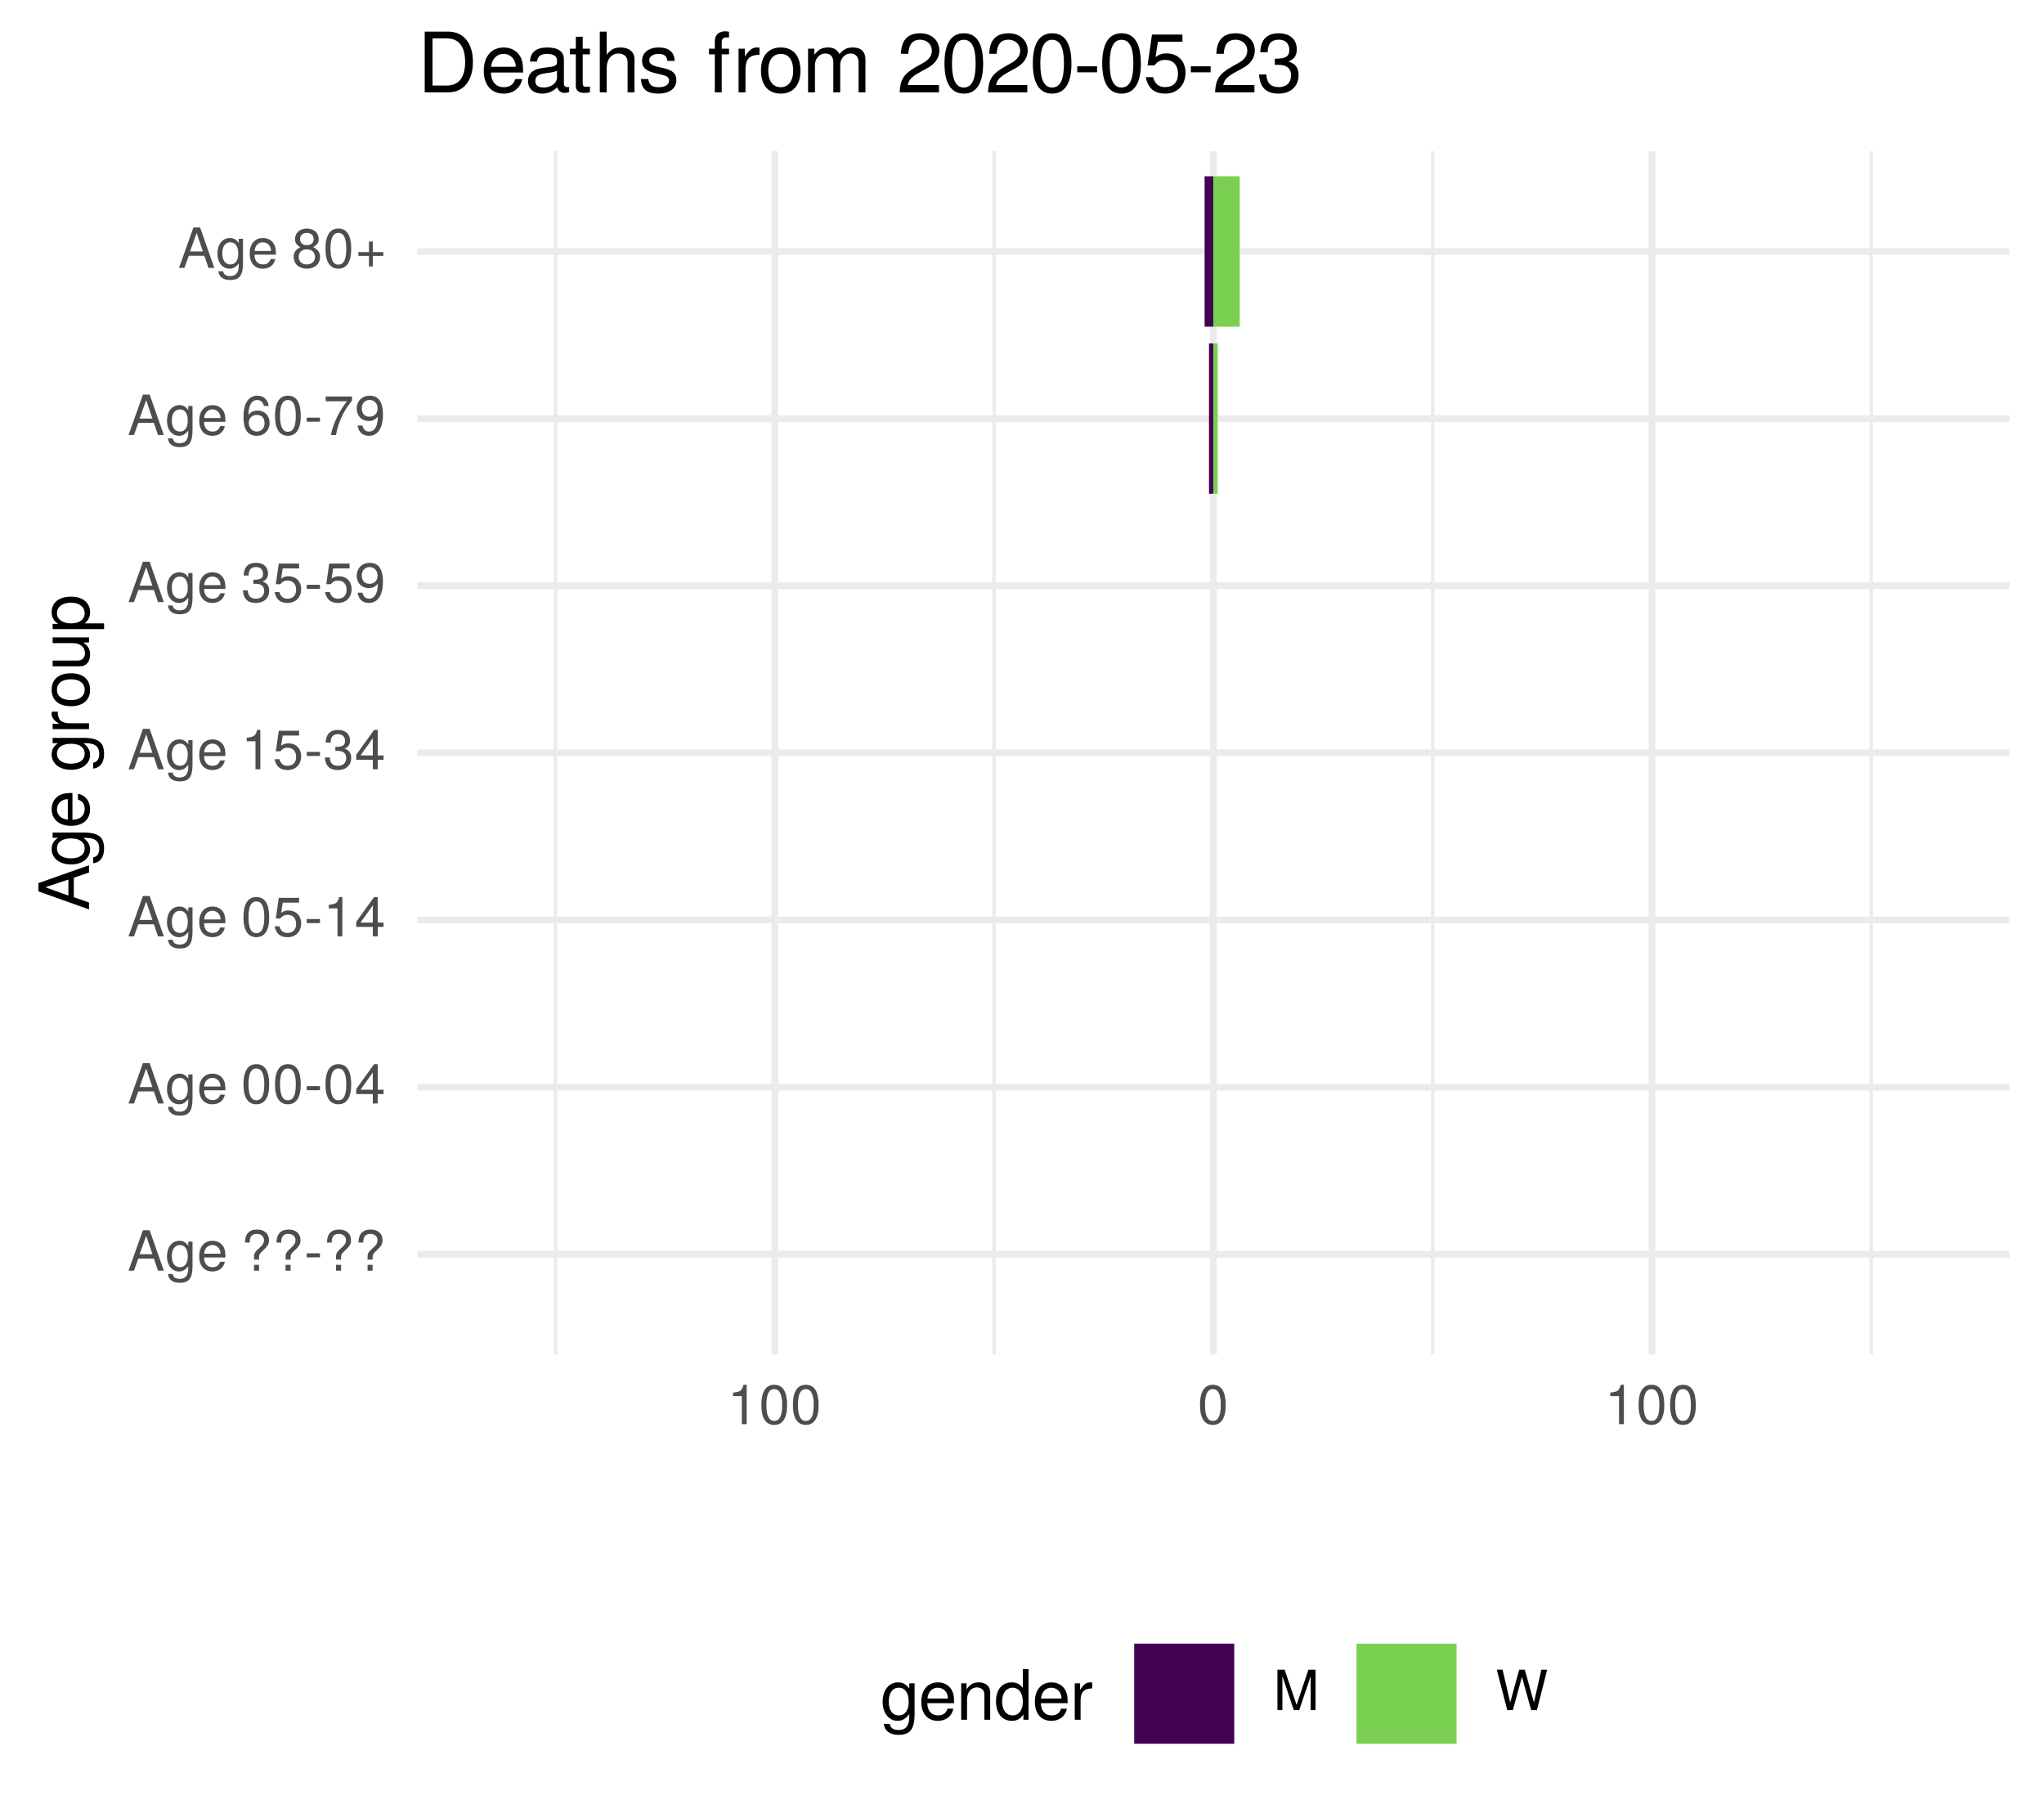
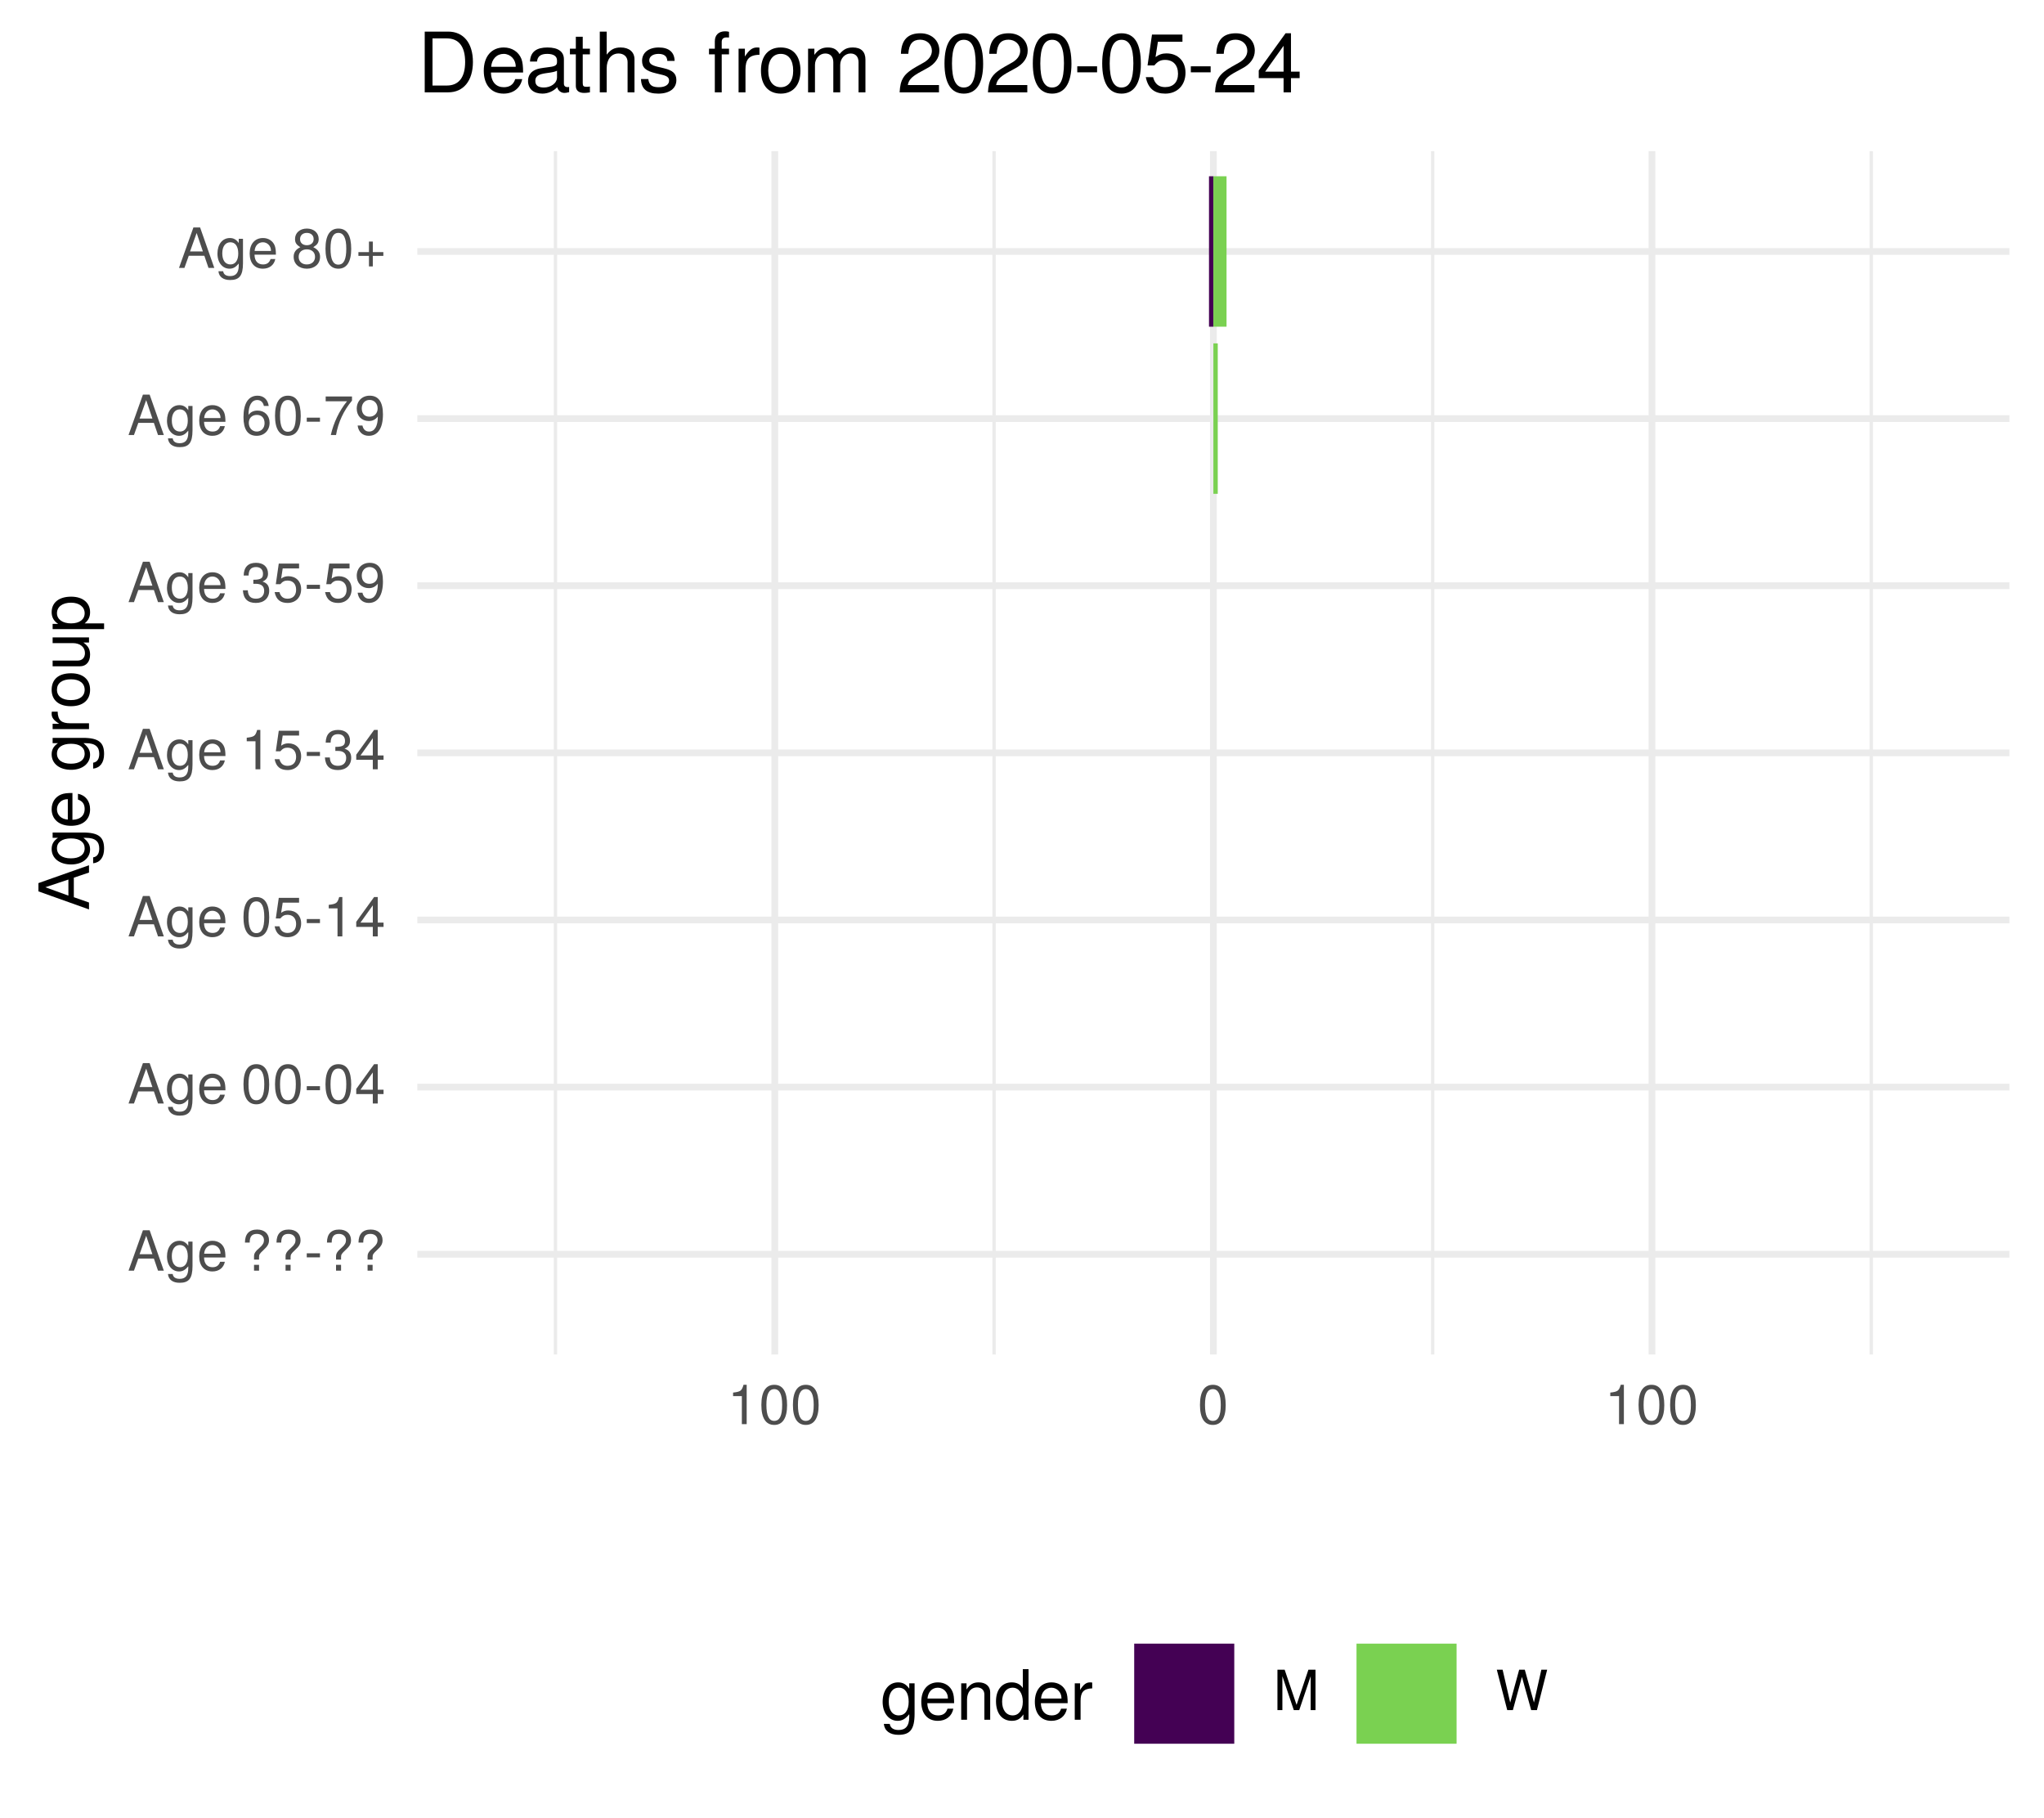
<svg xmlns="http://www.w3.org/2000/svg" xmlns:xlink="http://www.w3.org/1999/xlink" width="324pt" height="288pt" viewBox="0 0 324 288" version="1.1">
  <defs>
    <g>
      <symbol overflow="visible" id="glyph0-0">
        <path style="stroke:none;" d="" />
      </symbol>
      <symbol overflow="visible" id="glyph0-1">
        <path style="stroke:none;" d="M 5.75 0 L 3.5 -6.406 L 2.438 -6.406 L 0.156 0 L 1.016 0 L 1.703 -1.922 L 4.172 -1.922 L 4.828 0 Z M 3.938 -2.609 L 1.906 -2.609 L 2.953 -5.531 Z M 3.938 -2.609 " />
      </symbol>
      <symbol overflow="visible" id="glyph0-2">
        <path style="stroke:none;" d="M 4.297 -0.75 L 4.297 -4.609 L 3.625 -4.609 L 3.625 -3.938 C 3.25 -4.484 2.812 -4.734 2.219 -4.734 C 1.047 -4.734 0.25 -3.75 0.25 -2.266 C 0.25 -0.812 1.078 0.125 2.156 0.125 C 2.734 0.125 3.141 -0.109 3.625 -0.688 L 3.625 -0.391 C 3.625 0.828 3.125 1.297 2.266 1.297 C 1.688 1.297 1.234 1.094 1.156 0.531 L 0.406 0.531 C 0.484 1.406 1.156 1.922 2.25 1.922 C 3.688 1.922 4.297 1.281 4.297 -0.75 Z M 3.547 -2.281 C 3.547 -1.172 3.078 -0.547 2.312 -0.547 C 1.5 -0.547 1.016 -1.188 1.016 -2.312 C 1.016 -3.406 1.516 -4.062 2.297 -4.062 C 3.094 -4.062 3.547 -3.391 3.547 -2.281 Z M 3.547 -2.281 " />
      </symbol>
      <symbol overflow="visible" id="glyph0-3">
        <path style="stroke:none;" d="M 4.516 -2.094 C 4.516 -2.766 4.453 -3.188 4.328 -3.531 C 4.031 -4.281 3.328 -4.734 2.469 -4.734 C 1.172 -4.734 0.359 -3.797 0.359 -2.281 C 0.359 -0.766 1.156 0.125 2.453 0.125 C 3.5 0.125 4.234 -0.469 4.422 -1.406 L 3.672 -1.406 C 3.469 -0.797 3.062 -0.547 2.469 -0.547 C 1.703 -0.547 1.141 -1.031 1.125 -2.094 Z M 3.734 -2.75 C 3.734 -2.75 3.734 -2.703 3.719 -2.688 L 1.141 -2.688 C 1.203 -3.516 1.719 -4.062 2.453 -4.062 C 3.172 -4.062 3.734 -3.469 3.734 -2.75 Z M 3.734 -2.75 " />
      </symbol>
      <symbol overflow="visible" id="glyph0-4">
        <path style="stroke:none;" d="" />
      </symbol>
      <symbol overflow="visible" id="glyph0-5">
        <path style="stroke:none;" d="M 4.422 -4.828 C 4.422 -5.859 3.688 -6.516 2.547 -6.516 C 1.281 -6.516 0.609 -5.812 0.609 -4.453 L 1.359 -4.453 C 1.359 -5.422 1.719 -5.828 2.5 -5.828 C 3.172 -5.828 3.625 -5.422 3.625 -4.828 C 3.625 -4.422 3.438 -4.078 2.969 -3.672 C 2.453 -3.203 2.453 -3.203 2.297 -3 C 2.109 -2.75 2.047 -2.547 2.047 -2.234 L 2.047 -1.75 L 2.844 -1.75 L 2.844 -2.156 C 2.844 -2.547 2.938 -2.703 3.531 -3.25 C 4.203 -3.859 4.422 -4.25 4.422 -4.828 Z M 2.844 0 L 2.844 -0.922 L 2.047 -0.922 L 2.047 0 Z M 2.844 0 " />
      </symbol>
      <symbol overflow="visible" id="glyph0-6">
        <path style="stroke:none;" d="M 2.5 -2.109 L 2.5 -2.75 L 0.406 -2.75 L 0.406 -2.109 Z M 2.5 -2.109 " />
      </symbol>
      <symbol overflow="visible" id="glyph0-7">
        <path style="stroke:none;" d="M 4.453 -3 C 4.453 -5.156 3.781 -6.234 2.422 -6.234 C 1.078 -6.234 0.375 -5.141 0.375 -3.047 C 0.375 -0.953 1.078 0.125 2.422 0.125 C 3.734 0.125 4.453 -0.953 4.453 -3 Z M 3.672 -3.062 C 3.672 -1.297 3.266 -0.516 2.406 -0.516 C 1.578 -0.516 1.172 -1.344 1.172 -3.047 C 1.172 -4.75 1.578 -5.547 2.422 -5.547 C 3.25 -5.547 3.672 -4.734 3.672 -3.062 Z M 3.672 -3.062 " />
      </symbol>
      <symbol overflow="visible" id="glyph0-8">
        <path style="stroke:none;" d="M 4.578 -1.5 L 4.578 -2.188 L 3.656 -2.188 L 3.656 -6.234 L 3.078 -6.234 L 0.25 -2.312 L 0.25 -1.5 L 2.875 -1.5 L 2.875 0 L 3.656 0 L 3.656 -1.5 Z M 2.875 -2.188 L 0.922 -2.188 L 2.875 -4.922 Z M 2.875 -2.188 " />
      </symbol>
      <symbol overflow="visible" id="glyph0-9">
        <path style="stroke:none;" d="M 4.516 -2.062 C 4.516 -3.297 3.688 -4.109 2.5 -4.109 C 2.062 -4.109 1.703 -4 1.344 -3.734 L 1.594 -5.344 L 4.188 -5.344 L 4.188 -6.109 L 0.969 -6.109 L 0.5 -2.844 L 1.219 -2.844 C 1.578 -3.266 1.875 -3.422 2.359 -3.422 C 3.188 -3.422 3.719 -2.891 3.719 -1.969 C 3.719 -1.062 3.203 -0.547 2.359 -0.547 C 1.688 -0.547 1.266 -0.891 1.078 -1.594 L 0.312 -1.594 C 0.562 -0.359 1.266 0.125 2.375 0.125 C 3.641 0.125 4.516 -0.75 4.516 -2.062 Z M 4.516 -2.062 " />
      </symbol>
      <symbol overflow="visible" id="glyph0-10">
        <path style="stroke:none;" d="M 3.047 0 L 3.047 -6.234 L 2.547 -6.234 C 2.266 -5.281 2.094 -5.141 0.891 -5 L 0.891 -4.438 L 2.281 -4.438 L 2.281 0 Z M 3.047 0 " />
      </symbol>
      <symbol overflow="visible" id="glyph0-11">
        <path style="stroke:none;" d="M 4.453 -1.812 C 4.453 -2.562 4.141 -3.016 3.391 -3.266 C 3.969 -3.5 4.266 -3.891 4.266 -4.516 C 4.266 -5.594 3.547 -6.234 2.359 -6.234 C 1.109 -6.234 0.438 -5.547 0.406 -4.219 L 1.188 -4.219 C 1.203 -5.141 1.578 -5.562 2.375 -5.562 C 3.062 -5.562 3.469 -5.156 3.469 -4.5 C 3.469 -3.828 3.188 -3.547 1.938 -3.547 L 1.938 -2.906 L 2.359 -2.906 C 3.219 -2.906 3.656 -2.5 3.656 -1.797 C 3.656 -1.016 3.172 -0.547 2.359 -0.547 C 1.516 -0.547 1.109 -0.969 1.062 -1.875 L 0.281 -1.875 C 0.375 -0.5 1.062 0.125 2.344 0.125 C 3.625 0.125 4.453 -0.641 4.453 -1.812 Z M 4.453 -1.812 " />
      </symbol>
      <symbol overflow="visible" id="glyph0-12">
        <path style="stroke:none;" d="M 4.484 -3.266 C 4.484 -5.219 3.797 -6.234 2.375 -6.234 C 1.188 -6.234 0.328 -5.391 0.328 -4.172 C 0.328 -3.016 1.125 -2.219 2.25 -2.219 C 2.844 -2.219 3.266 -2.438 3.672 -2.922 C 3.672 -1.406 3.172 -0.547 2.281 -0.547 C 1.734 -0.547 1.359 -0.891 1.234 -1.5 L 0.469 -1.5 C 0.609 -0.469 1.281 0.125 2.234 0.125 C 3.688 0.125 4.484 -1.109 4.484 -3.266 Z M 3.641 -4.188 C 3.641 -3.422 3.094 -2.906 2.344 -2.906 C 1.594 -2.906 1.125 -3.391 1.125 -4.234 C 1.125 -5.016 1.656 -5.562 2.359 -5.562 C 3.094 -5.562 3.641 -5 3.641 -4.188 Z M 3.641 -4.188 " />
      </symbol>
      <symbol overflow="visible" id="glyph0-13">
        <path style="stroke:none;" d="M 4.516 -1.938 C 4.516 -3.094 3.719 -3.875 2.609 -3.875 C 1.984 -3.875 1.5 -3.641 1.172 -3.188 C 1.172 -4.703 1.672 -5.547 2.562 -5.547 C 3.109 -5.547 3.484 -5.203 3.609 -4.609 L 4.375 -4.609 C 4.234 -5.625 3.562 -6.234 2.609 -6.234 C 1.156 -6.234 0.375 -5.016 0.375 -2.844 C 0.375 -0.891 1.047 0.125 2.469 0.125 C 3.656 0.125 4.516 -0.719 4.516 -1.938 Z M 3.719 -1.875 C 3.719 -1.094 3.188 -0.547 2.484 -0.547 C 1.766 -0.547 1.219 -1.125 1.219 -1.922 C 1.219 -2.688 1.734 -3.188 2.5 -3.188 C 3.25 -3.188 3.719 -2.703 3.719 -1.875 Z M 3.719 -1.875 " />
      </symbol>
      <symbol overflow="visible" id="glyph0-14">
        <path style="stroke:none;" d="M 4.578 -5.453 L 4.578 -6.109 L 0.406 -6.109 L 0.406 -5.344 L 3.781 -5.344 C 2.531 -3.781 1.656 -1.953 1.219 0 L 2.047 0 C 2.391 -2.016 3.266 -3.891 4.578 -5.453 Z M 4.578 -5.453 " />
      </symbol>
      <symbol overflow="visible" id="glyph0-15">
        <path style="stroke:none;" d="M 4.516 -1.766 C 4.516 -2.453 4.156 -2.938 3.438 -3.281 C 4.078 -3.672 4.297 -3.984 4.297 -4.578 C 4.297 -5.547 3.531 -6.234 2.422 -6.234 C 1.312 -6.234 0.547 -5.547 0.547 -4.578 C 0.547 -4 0.75 -3.672 1.391 -3.281 C 0.672 -2.938 0.328 -2.453 0.328 -1.766 C 0.328 -0.625 1.188 0.125 2.422 0.125 C 3.656 0.125 4.516 -0.625 4.516 -1.766 Z M 3.5 -4.562 C 3.5 -3.969 3.062 -3.594 2.422 -3.594 C 1.766 -3.594 1.344 -3.969 1.344 -4.562 C 1.344 -5.156 1.766 -5.547 2.422 -5.547 C 3.078 -5.547 3.5 -5.156 3.5 -4.562 Z M 3.719 -1.75 C 3.719 -1.016 3.188 -0.547 2.406 -0.547 C 1.641 -0.547 1.125 -1.016 1.125 -1.75 C 1.125 -2.484 1.641 -2.938 2.422 -2.938 C 3.188 -2.938 3.719 -2.484 3.719 -1.75 Z M 3.719 -1.75 " />
      </symbol>
      <symbol overflow="visible" id="glyph0-16">
        <path style="stroke:none;" d="M 4.547 -1.906 L 4.547 -2.5 L 2.875 -2.5 L 2.875 -4.172 L 2.266 -4.172 L 2.266 -2.5 L 0.594 -2.5 L 0.594 -1.906 L 2.266 -1.906 L 2.266 -0.234 L 2.875 -0.234 L 2.875 -1.906 Z M 4.547 -1.906 " />
      </symbol>
      <symbol overflow="visible" id="glyph0-17">
        <path style="stroke:none;" d="M 6.688 0 L 6.688 -6.406 L 5.562 -6.406 L 3.688 -0.828 L 1.797 -6.406 L 0.656 -6.406 L 0.656 0 L 1.438 0 L 1.438 -5.375 L 3.25 0 L 4.109 0 L 5.922 -5.375 L 5.922 0 Z M 6.688 0 " />
      </symbol>
      <symbol overflow="visible" id="glyph0-18">
        <path style="stroke:none;" d="M 8.172 -6.406 L 7.25 -6.406 L 6.078 -1.203 L 4.625 -6.406 L 3.734 -6.406 L 2.312 -1.203 L 1.109 -6.406 L 0.188 -6.406 L 1.844 0 L 2.734 0 L 4.172 -5.266 L 5.641 0 L 6.547 0 Z M 8.172 -6.406 " />
      </symbol>
      <symbol overflow="visible" id="glyph1-0">
        <path style="stroke:none;" d="" />
      </symbol>
      <symbol overflow="visible" id="glyph1-1">
        <path style="stroke:none;" d="M 0 -7.188 L -8.016 -4.359 L -8.016 -3.047 L 0 -0.188 L 0 -1.281 L -2.406 -2.125 L -2.406 -5.219 L 0 -6.031 Z M -3.266 -4.922 L -3.266 -2.375 L -6.922 -3.703 Z M -3.266 -4.922 " />
      </symbol>
      <symbol overflow="visible" id="glyph1-2">
        <path style="stroke:none;" d="M -0.953 -5.375 L -5.766 -5.375 L -5.766 -4.531 L -4.922 -4.531 C -5.609 -4.062 -5.922 -3.516 -5.922 -2.766 C -5.922 -1.312 -4.703 -0.312 -2.828 -0.312 C -1.016 -0.312 0.172 -1.344 0.172 -2.688 C 0.172 -3.422 -0.141 -3.922 -0.875 -4.531 L -0.484 -4.531 C 1.047 -4.531 1.625 -3.906 1.625 -2.844 C 1.625 -2.109 1.359 -1.547 0.656 -1.438 L 0.656 -0.5 C 1.75 -0.609 2.391 -1.453 2.391 -2.812 C 2.391 -4.609 1.594 -5.375 -0.953 -5.375 Z M -2.844 -4.438 C -1.469 -4.438 -0.688 -3.844 -0.688 -2.875 C -0.688 -1.875 -1.484 -1.281 -2.875 -1.281 C -4.266 -1.281 -5.078 -1.891 -5.078 -2.875 C -5.078 -3.859 -4.25 -4.438 -2.844 -4.438 Z M -2.844 -4.438 " />
      </symbol>
      <symbol overflow="visible" id="glyph1-3">
        <path style="stroke:none;" d="M -2.625 -5.641 C -3.453 -5.641 -3.984 -5.578 -4.406 -5.406 C -5.359 -5.031 -5.922 -4.156 -5.922 -3.078 C -5.922 -1.469 -4.734 -0.438 -2.844 -0.438 C -0.953 -0.438 0.172 -1.438 0.172 -3.062 C 0.172 -4.375 -0.578 -5.297 -1.75 -5.516 L -1.75 -4.594 C -0.984 -4.344 -0.688 -3.828 -0.688 -3.094 C -0.688 -2.141 -1.297 -1.422 -2.625 -1.391 Z M -3.438 -4.656 C -3.438 -4.656 -3.391 -4.656 -3.359 -4.656 L -3.359 -1.422 C -4.391 -1.5 -5.078 -2.141 -5.078 -3.062 C -5.078 -3.969 -4.328 -4.656 -3.438 -4.656 Z M -3.438 -4.656 " />
      </symbol>
      <symbol overflow="visible" id="glyph1-4">
        <path style="stroke:none;" d="" />
      </symbol>
      <symbol overflow="visible" id="glyph1-5">
        <path style="stroke:none;" d="M -4.969 -3.531 L -5.891 -3.531 C -5.922 -3.375 -5.922 -3.297 -5.922 -3.172 C -5.922 -2.578 -5.578 -2.141 -4.719 -1.609 L -5.766 -1.609 L -5.766 -0.766 L 0 -0.766 L 0 -1.688 L -2.984 -1.688 C -4.297 -1.688 -4.938 -2.109 -4.969 -3.531 Z M -4.969 -3.531 " />
      </symbol>
      <symbol overflow="visible" id="glyph1-6">
        <path style="stroke:none;" d="M -2.844 -5.609 C -4.828 -5.609 -5.922 -4.656 -5.922 -2.984 C -5.922 -1.375 -4.812 -0.391 -2.875 -0.391 C -0.953 -0.391 0.172 -1.359 0.172 -3 C 0.172 -4.625 -0.953 -5.609 -2.844 -5.609 Z M -2.844 -4.656 C -1.5 -4.656 -0.688 -4.016 -0.688 -3 C -0.688 -1.984 -1.484 -1.359 -2.875 -1.359 C -4.266 -1.359 -5.078 -1.984 -5.078 -3 C -5.078 -4.031 -4.281 -4.656 -2.844 -4.656 Z M -2.844 -4.656 " />
      </symbol>
      <symbol overflow="visible" id="glyph1-7">
        <path style="stroke:none;" d="M 0 -5.297 L -5.766 -5.297 L -5.766 -4.391 L -2.578 -4.391 C -1.406 -4.391 -0.641 -3.766 -0.641 -2.812 C -0.641 -2.094 -1.078 -1.625 -1.766 -1.625 L -5.766 -1.625 L -5.766 -0.719 L -1.406 -0.719 C -0.453 -0.719 0.172 -1.438 0.172 -2.547 C 0.172 -3.406 -0.125 -3.938 -0.891 -4.484 L 0 -4.484 Z M 0 -5.297 " />
      </symbol>
      <symbol overflow="visible" id="glyph1-8">
        <path style="stroke:none;" d="M -2.828 -5.75 C -4.766 -5.75 -5.922 -4.812 -5.922 -3.281 C -5.922 -2.5 -5.578 -1.875 -4.891 -1.438 L -5.766 -1.438 L -5.766 -0.609 L 2.391 -0.609 L 2.391 -1.516 L -0.688 -1.516 C -0.094 -2 0.172 -2.547 0.172 -3.281 C 0.172 -4.781 -0.984 -5.75 -2.828 -5.75 Z M -2.844 -4.797 C -1.547 -4.797 -0.688 -4.125 -0.688 -3.125 C -0.688 -2.156 -1.484 -1.516 -2.844 -1.516 C -4.188 -1.516 -5.078 -2.156 -5.078 -3.125 C -5.078 -4.141 -4.219 -4.797 -2.844 -4.797 Z M -2.844 -4.797 " />
      </symbol>
      <symbol overflow="visible" id="glyph2-0">
        <path style="stroke:none;" d="" />
      </symbol>
      <symbol overflow="visible" id="glyph2-1">
        <path style="stroke:none;" d="M 5.375 -0.953 L 5.375 -5.766 L 4.531 -5.766 L 4.531 -4.922 C 4.062 -5.609 3.516 -5.922 2.766 -5.922 C 1.312 -5.922 0.312 -4.703 0.312 -2.828 C 0.312 -1.016 1.344 0.172 2.688 0.172 C 3.422 0.172 3.922 -0.141 4.531 -0.875 L 4.531 -0.484 C 4.531 1.047 3.906 1.625 2.844 1.625 C 2.109 1.625 1.547 1.359 1.438 0.656 L 0.5 0.656 C 0.609 1.75 1.453 2.391 2.812 2.391 C 4.609 2.391 5.375 1.594 5.375 -0.953 Z M 4.438 -2.844 C 4.438 -1.469 3.844 -0.688 2.875 -0.688 C 1.875 -0.688 1.281 -1.484 1.281 -2.875 C 1.281 -4.266 1.891 -5.078 2.875 -5.078 C 3.859 -5.078 4.438 -4.25 4.438 -2.844 Z M 4.438 -2.844 " />
      </symbol>
      <symbol overflow="visible" id="glyph2-2">
        <path style="stroke:none;" d="M 5.641 -2.625 C 5.641 -3.453 5.578 -3.984 5.406 -4.406 C 5.031 -5.359 4.156 -5.922 3.078 -5.922 C 1.469 -5.922 0.438 -4.734 0.438 -2.844 C 0.438 -0.953 1.438 0.172 3.062 0.172 C 4.375 0.172 5.297 -0.578 5.516 -1.75 L 4.594 -1.75 C 4.344 -0.984 3.828 -0.688 3.094 -0.688 C 2.141 -0.688 1.422 -1.297 1.391 -2.625 Z M 4.656 -3.438 C 4.656 -3.438 4.656 -3.391 4.656 -3.359 L 1.422 -3.359 C 1.5 -4.391 2.141 -5.078 3.062 -5.078 C 3.969 -5.078 4.656 -4.328 4.656 -3.438 Z M 4.656 -3.438 " />
      </symbol>
      <symbol overflow="visible" id="glyph2-3">
        <path style="stroke:none;" d="M 5.359 0 L 5.359 -4.359 C 5.359 -5.312 4.641 -5.922 3.531 -5.922 C 2.672 -5.922 2.125 -5.594 1.609 -4.797 L 1.609 -5.766 L 0.766 -5.766 L 0.766 0 L 1.688 0 L 1.688 -3.172 C 1.688 -4.359 2.328 -5.125 3.25 -5.125 C 3.984 -5.125 4.438 -4.688 4.438 -4 L 4.438 0 Z M 5.359 0 " />
      </symbol>
      <symbol overflow="visible" id="glyph2-4">
        <path style="stroke:none;" d="M 5.438 0 L 5.438 -8.016 L 4.531 -8.016 L 4.531 -5.031 C 4.141 -5.625 3.531 -5.922 2.766 -5.922 C 1.266 -5.922 0.281 -4.781 0.281 -2.938 C 0.281 -0.984 1.25 0.172 2.797 0.172 C 3.594 0.172 4.141 -0.125 4.625 -0.844 L 4.625 0 Z M 4.531 -2.859 C 4.531 -1.531 3.891 -0.688 2.922 -0.688 C 1.906 -0.688 1.25 -1.547 1.25 -2.875 C 1.25 -4.219 1.906 -5.078 2.922 -5.078 C 3.906 -5.078 4.531 -4.188 4.531 -2.859 Z M 4.531 -2.859 " />
      </symbol>
      <symbol overflow="visible" id="glyph2-5">
        <path style="stroke:none;" d="M 3.531 -4.969 L 3.531 -5.891 C 3.375 -5.922 3.297 -5.922 3.172 -5.922 C 2.578 -5.922 2.141 -5.578 1.609 -4.719 L 1.609 -5.766 L 0.766 -5.766 L 0.766 0 L 1.688 0 L 1.688 -2.984 C 1.688 -4.297 2.109 -4.938 3.531 -4.969 Z M 3.531 -4.969 " />
      </symbol>
      <symbol overflow="visible" id="glyph3-0">
        <path style="stroke:none;" d="" />
      </symbol>
      <symbol overflow="visible" id="glyph3-1">
        <path style="stroke:none;" d="M 8.812 -4.812 C 8.812 -7.797 7.328 -9.625 4.891 -9.625 L 1.172 -9.625 L 1.172 0 L 4.891 0 C 7.312 0 8.812 -1.828 8.812 -4.812 Z M 7.578 -4.812 C 7.578 -2.375 6.578 -1.078 4.672 -1.078 L 2.406 -1.078 L 2.406 -8.547 L 4.672 -8.547 C 6.578 -8.547 7.578 -7.266 7.578 -4.812 Z M 7.578 -4.812 " />
      </symbol>
      <symbol overflow="visible" id="glyph3-2">
        <path style="stroke:none;" d="M 6.766 -3.141 C 6.766 -4.141 6.688 -4.781 6.5 -5.297 C 6.047 -6.438 4.984 -7.109 3.703 -7.109 C 1.766 -7.109 0.531 -5.688 0.531 -3.422 C 0.531 -1.156 1.734 0.203 3.672 0.203 C 5.25 0.203 6.344 -0.703 6.625 -2.094 L 5.516 -2.094 C 5.219 -1.188 4.594 -0.812 3.703 -0.812 C 2.562 -0.812 1.703 -1.562 1.672 -3.141 Z M 5.594 -4.125 C 5.594 -4.125 5.594 -4.062 5.578 -4.047 L 1.703 -4.047 C 1.797 -5.266 2.578 -6.094 3.688 -6.094 C 4.766 -6.094 5.594 -5.203 5.594 -4.125 Z M 5.594 -4.125 " />
      </symbol>
      <symbol overflow="visible" id="glyph3-3">
        <path style="stroke:none;" d="M 7.062 -0.031 L 7.062 -0.859 C 6.938 -0.828 6.891 -0.828 6.828 -0.828 C 6.438 -0.828 6.234 -1.031 6.234 -1.375 L 6.234 -5.234 C 6.234 -6.453 5.328 -7.109 3.625 -7.109 C 1.953 -7.109 0.922 -6.469 0.859 -4.875 L 1.969 -4.875 C 2.062 -5.719 2.562 -6.094 3.594 -6.094 C 4.578 -6.094 5.141 -5.734 5.141 -5.062 L 5.141 -4.781 C 5.141 -4.312 4.859 -4.125 3.984 -4.016 C 2.422 -3.812 2.188 -3.766 1.766 -3.594 C 0.969 -3.266 0.547 -2.641 0.547 -1.797 C 0.547 -0.547 1.422 0.203 2.828 0.203 C 3.703 0.203 4.562 -0.172 5.172 -0.812 C 5.297 -0.297 5.766 0.094 6.312 0.094 C 6.531 0.094 6.703 0.062 7.062 -0.031 Z M 5.141 -2.391 C 5.141 -1.406 4.125 -0.766 3.062 -0.766 C 2.203 -0.766 1.703 -1.062 1.703 -1.828 C 1.703 -2.547 2.188 -2.859 3.359 -3.031 C 4.531 -3.188 4.766 -3.25 5.141 -3.422 Z M 5.141 -2.391 " />
      </symbol>
      <symbol overflow="visible" id="glyph3-4">
        <path style="stroke:none;" d="M 3.359 0 L 3.359 -0.922 C 3.203 -0.891 3.031 -0.875 2.828 -0.875 C 2.344 -0.875 2.219 -1 2.219 -1.484 L 2.219 -6.016 L 3.359 -6.016 L 3.359 -6.922 L 2.219 -6.922 L 2.219 -8.812 L 1.125 -8.812 L 1.125 -6.922 L 0.188 -6.922 L 0.188 -6.016 L 1.125 -6.016 L 1.125 -1 C 1.125 -0.297 1.594 0.094 2.453 0.094 C 2.719 0.094 2.984 0.062 3.359 0 Z M 3.359 0 " />
      </symbol>
      <symbol overflow="visible" id="glyph3-5">
        <path style="stroke:none;" d="M 6.422 0 L 6.422 -5.234 C 6.422 -6.391 5.578 -7.109 4.234 -7.109 C 3.266 -7.109 2.672 -6.812 2.016 -5.969 L 2.016 -9.625 L 0.922 -9.625 L 0.922 0 L 2.016 0 L 2.016 -3.812 C 2.016 -5.234 2.766 -6.156 3.891 -6.156 C 4.672 -6.156 5.328 -5.703 5.328 -4.797 L 5.328 0 Z M 6.422 0 " />
      </symbol>
      <symbol overflow="visible" id="glyph3-6">
        <path style="stroke:none;" d="M 6.062 -1.938 C 6.062 -2.969 5.484 -3.484 4.109 -3.812 L 3.047 -4.062 C 2.156 -4.281 1.766 -4.562 1.766 -5.062 C 1.766 -5.688 2.344 -6.094 3.234 -6.094 C 4.125 -6.094 4.594 -5.719 4.625 -4.984 L 5.781 -4.984 C 5.766 -6.344 4.875 -7.109 3.281 -7.109 C 1.656 -7.109 0.625 -6.281 0.625 -5 C 0.625 -3.922 1.172 -3.406 2.812 -3.016 L 3.844 -2.766 C 4.609 -2.578 4.906 -2.344 4.906 -1.844 C 4.906 -1.203 4.266 -0.812 3.297 -0.812 C 2.312 -0.812 1.75 -1.062 1.609 -2.109 L 0.453 -2.109 C 0.5 -0.516 1.406 0.203 3.203 0.203 C 4.953 0.203 6.062 -0.609 6.062 -1.938 Z M 6.062 -1.938 " />
      </symbol>
      <symbol overflow="visible" id="glyph3-7">
        <path style="stroke:none;" d="" />
      </symbol>
      <symbol overflow="visible" id="glyph3-8">
        <path style="stroke:none;" d="M 3.406 -6.016 L 3.406 -6.922 L 2.25 -6.922 L 2.25 -8 C 2.25 -8.469 2.516 -8.703 3.031 -8.703 C 3.109 -8.703 3.156 -8.703 3.406 -8.688 L 3.406 -9.594 C 3.156 -9.656 3.016 -9.672 2.781 -9.672 C 1.766 -9.672 1.156 -9.078 1.156 -8.094 L 1.156 -6.922 L 0.234 -6.922 L 0.234 -6.016 L 1.156 -6.016 L 1.156 0 L 2.25 0 L 2.25 -6.016 Z M 3.406 -6.016 " />
      </symbol>
      <symbol overflow="visible" id="glyph3-9">
        <path style="stroke:none;" d="M 4.234 -5.953 L 4.234 -7.078 C 4.047 -7.109 3.969 -7.109 3.812 -7.109 C 3.109 -7.109 2.562 -6.688 1.922 -5.672 L 1.922 -6.922 L 0.922 -6.922 L 0.922 0 L 2.016 0 L 2.016 -3.594 C 2.016 -5.156 2.531 -5.922 4.234 -5.953 Z M 4.234 -5.953 " />
      </symbol>
      <symbol overflow="visible" id="glyph3-10">
        <path style="stroke:none;" d="M 6.734 -3.406 C 6.734 -5.797 5.578 -7.109 3.594 -7.109 C 1.656 -7.109 0.469 -5.781 0.469 -3.453 C 0.469 -1.141 1.641 0.203 3.609 0.203 C 5.547 0.203 6.734 -1.141 6.734 -3.406 Z M 5.578 -3.422 C 5.578 -1.797 4.812 -0.812 3.609 -0.812 C 2.375 -0.812 1.625 -1.781 1.625 -3.453 C 1.625 -5.125 2.375 -6.094 3.609 -6.094 C 4.844 -6.094 5.578 -5.141 5.578 -3.422 Z M 5.578 -3.422 " />
      </symbol>
      <symbol overflow="visible" id="glyph3-11">
        <path style="stroke:none;" d="M 10.031 0 L 10.031 -5.188 C 10.031 -6.438 9.344 -7.109 8.047 -7.109 C 7.125 -7.109 6.578 -6.844 5.922 -6.062 C 5.516 -6.797 4.969 -7.109 4.062 -7.109 C 3.141 -7.109 2.531 -6.766 1.938 -5.938 L 1.938 -6.922 L 0.938 -6.922 L 0.938 0 L 2.031 0 L 2.031 -4.344 C 2.031 -5.344 2.766 -6.156 3.656 -6.156 C 4.469 -6.156 4.938 -5.656 4.938 -4.766 L 4.938 0 L 6.031 0 L 6.031 -4.344 C 6.031 -5.344 6.766 -6.156 7.672 -6.156 C 8.469 -6.156 8.938 -5.641 8.938 -4.766 L 8.938 0 Z M 10.031 0 " />
      </symbol>
      <symbol overflow="visible" id="glyph3-12">
        <path style="stroke:none;" d="M 6.75 -6.609 C 6.75 -8.203 5.516 -9.359 3.75 -9.359 C 1.828 -9.359 0.719 -8.391 0.656 -6.109 L 1.828 -6.109 C 1.922 -7.688 2.562 -8.344 3.703 -8.344 C 4.766 -8.344 5.562 -7.594 5.562 -6.594 C 5.562 -5.844 5.125 -5.219 4.297 -4.734 L 3.078 -4.047 C 1.125 -2.938 0.547 -2.062 0.453 0 L 6.688 0 L 6.688 -1.156 L 1.75 -1.156 C 1.875 -1.922 2.297 -2.406 3.453 -3.078 L 4.766 -3.797 C 6.078 -4.484 6.75 -5.469 6.75 -6.609 Z M 6.75 -6.609 " />
      </symbol>
      <symbol overflow="visible" id="glyph3-13">
        <path style="stroke:none;" d="M 6.688 -4.5 C 6.688 -7.75 5.672 -9.359 3.625 -9.359 C 1.609 -9.359 0.562 -7.719 0.562 -4.578 C 0.562 -1.422 1.625 0.203 3.625 0.203 C 5.609 0.203 6.688 -1.422 6.688 -4.5 Z M 5.5 -4.609 C 5.5 -1.953 4.891 -0.766 3.609 -0.766 C 2.375 -0.766 1.75 -2 1.75 -4.562 C 1.75 -7.125 2.375 -8.328 3.625 -8.328 C 4.891 -8.328 5.5 -7.109 5.5 -4.609 Z M 5.5 -4.609 " />
      </symbol>
      <symbol overflow="visible" id="glyph3-14">
        <path style="stroke:none;" d="M 3.75 -3.172 L 3.75 -4.125 L 0.609 -4.125 L 0.609 -3.172 Z M 3.75 -3.172 " />
      </symbol>
      <symbol overflow="visible" id="glyph3-15">
        <path style="stroke:none;" d="M 6.766 -3.109 C 6.766 -4.953 5.547 -6.172 3.75 -6.172 C 3.094 -6.172 2.562 -6 2.016 -5.594 L 2.391 -8.016 L 6.281 -8.016 L 6.281 -9.156 L 1.453 -9.156 L 0.75 -4.266 L 1.828 -4.266 C 2.359 -4.906 2.812 -5.141 3.531 -5.141 C 4.797 -5.141 5.578 -4.328 5.578 -2.938 C 5.578 -1.594 4.812 -0.828 3.531 -0.828 C 2.516 -0.828 1.906 -1.344 1.625 -2.406 L 0.469 -2.406 C 0.844 -0.547 1.906 0.203 3.562 0.203 C 5.453 0.203 6.766 -1.125 6.766 -3.109 Z M 6.766 -3.109 " />
      </symbol>
      <symbol overflow="visible" id="glyph3-16">
-         <path style="stroke:none;" d="M 6.688 -2.719 C 6.688 -3.859 6.219 -4.516 5.094 -4.891 C 5.969 -5.234 6.406 -5.844 6.406 -6.781 C 6.406 -8.391 5.328 -9.359 3.547 -9.359 C 1.656 -9.359 0.656 -8.328 0.625 -6.344 L 1.781 -6.344 C 1.812 -7.719 2.375 -8.344 3.562 -8.344 C 4.594 -8.344 5.219 -7.734 5.219 -6.75 C 5.219 -5.75 4.781 -5.328 2.922 -5.328 L 2.922 -4.359 L 3.547 -4.359 C 4.828 -4.359 5.5 -3.75 5.5 -2.703 C 5.5 -1.531 4.766 -0.828 3.547 -0.828 C 2.281 -0.828 1.656 -1.469 1.578 -2.828 L 0.422 -2.828 C 0.562 -0.734 1.594 0.203 3.516 0.203 C 5.438 0.203 6.688 -0.953 6.688 -2.719 Z M 6.688 -2.719 " />
+         <path style="stroke:none;" d="M 6.859 -2.25 L 6.859 -3.281 L 5.484 -3.281 L 5.484 -9.359 L 4.625 -9.359 L 0.375 -3.469 L 0.375 -2.25 L 4.312 -2.25 L 4.312 0 L 5.484 0 L 5.484 -2.25 Z M 4.312 -3.281 L 1.391 -3.281 L 4.312 -7.375 Z M 4.312 -3.281 " />
      </symbol>
    </g>
    <clipPath id="clip1">
      <path d="M 87 23.957 L 89 23.957 L 89 214.648 L 87 214.648 Z M 87 23.957 " />
    </clipPath>
    <clipPath id="clip2">
      <path d="M 157 23.957 L 158 23.957 L 158 214.648 L 157 214.648 Z M 157 23.957 " />
    </clipPath>
    <clipPath id="clip3">
      <path d="M 226 23.957 L 228 23.957 L 228 214.648 L 226 214.648 Z M 226 23.957 " />
    </clipPath>
    <clipPath id="clip4">
      <path d="M 296 23.957 L 297 23.957 L 297 214.648 L 296 214.648 Z M 296 23.957 " />
    </clipPath>
    <clipPath id="clip5">
      <path d="M 66.152 198 L 318.523 198 L 318.523 200 L 66.152 200 Z M 66.152 198 " />
    </clipPath>
    <clipPath id="clip6">
      <path d="M 66.152 171 L 318.523 171 L 318.523 173 L 66.152 173 Z M 66.152 171 " />
    </clipPath>
    <clipPath id="clip7">
      <path d="M 66.152 145 L 318.523 145 L 318.523 147 L 66.152 147 Z M 66.152 145 " />
    </clipPath>
    <clipPath id="clip8">
      <path d="M 66.152 118 L 318.523 118 L 318.523 120 L 66.152 120 Z M 66.152 118 " />
    </clipPath>
    <clipPath id="clip9">
      <path d="M 66.152 92 L 318.523 92 L 318.523 94 L 66.152 94 Z M 66.152 92 " />
    </clipPath>
    <clipPath id="clip10">
      <path d="M 66.152 65 L 318.523 65 L 318.523 67 L 66.152 67 Z M 66.152 65 " />
    </clipPath>
    <clipPath id="clip11">
      <path d="M 66.152 39 L 318.523 39 L 318.523 41 L 66.152 41 Z M 66.152 39 " />
    </clipPath>
    <clipPath id="clip12">
      <path d="M 122 23.957 L 124 23.957 L 124 214.648 L 122 214.648 Z M 122 23.957 " />
    </clipPath>
    <clipPath id="clip13">
      <path d="M 191 23.957 L 193 23.957 L 193 214.648 L 191 214.648 Z M 191 23.957 " />
    </clipPath>
    <clipPath id="clip14">
      <path d="M 261 23.957 L 263 23.957 L 263 214.648 L 261 214.648 Z M 261 23.957 " />
    </clipPath>
  </defs>
-   <g id="surface3576">
+   <g id="surface3586">
    <rect x="0" y="0" width="324" height="288" style="fill:rgb(100%,100%,100%);fill-opacity:1;stroke:none;" />
    <g clip-path="url(#clip1)" clip-rule="nonzero">
      <path style="fill:none;stroke-width:0.533;stroke-linecap:butt;stroke-linejoin:round;stroke:rgb(92.157%,92.157%,92.157%);stroke-opacity:1;stroke-miterlimit:10;" d="M 88.051 214.652 L 88.051 23.957 " />
    </g>
    <g clip-path="url(#clip2)" clip-rule="nonzero">
      <path style="fill:none;stroke-width:0.533;stroke-linecap:butt;stroke-linejoin:round;stroke:rgb(92.157%,92.157%,92.157%);stroke-opacity:1;stroke-miterlimit:10;" d="M 157.574 214.652 L 157.574 23.957 " />
    </g>
    <g clip-path="url(#clip3)" clip-rule="nonzero">
      <path style="fill:none;stroke-width:0.533;stroke-linecap:butt;stroke-linejoin:round;stroke:rgb(92.157%,92.157%,92.157%);stroke-opacity:1;stroke-miterlimit:10;" d="M 227.098 214.652 L 227.098 23.957 " />
    </g>
    <g clip-path="url(#clip4)" clip-rule="nonzero">
      <path style="fill:none;stroke-width:0.533;stroke-linecap:butt;stroke-linejoin:round;stroke:rgb(92.157%,92.157%,92.157%);stroke-opacity:1;stroke-miterlimit:10;" d="M 296.621 214.652 L 296.621 23.957 " />
    </g>
    <g clip-path="url(#clip5)" clip-rule="nonzero">
      <path style="fill:none;stroke-width:1.067;stroke-linecap:butt;stroke-linejoin:round;stroke:rgb(92.157%,92.157%,92.157%);stroke-opacity:1;stroke-miterlimit:10;" d="M 66.152 198.762 L 318.52 198.762 " />
    </g>
    <g clip-path="url(#clip6)" clip-rule="nonzero">
      <path style="fill:none;stroke-width:1.067;stroke-linecap:butt;stroke-linejoin:round;stroke:rgb(92.157%,92.157%,92.157%);stroke-opacity:1;stroke-miterlimit:10;" d="M 66.152 172.273 L 318.52 172.273 " />
    </g>
    <g clip-path="url(#clip7)" clip-rule="nonzero">
      <path style="fill:none;stroke-width:1.067;stroke-linecap:butt;stroke-linejoin:round;stroke:rgb(92.157%,92.157%,92.157%);stroke-opacity:1;stroke-miterlimit:10;" d="M 66.152 145.789 L 318.52 145.789 " />
    </g>
    <g clip-path="url(#clip8)" clip-rule="nonzero">
      <path style="fill:none;stroke-width:1.067;stroke-linecap:butt;stroke-linejoin:round;stroke:rgb(92.157%,92.157%,92.157%);stroke-opacity:1;stroke-miterlimit:10;" d="M 66.152 119.305 L 318.52 119.305 " />
    </g>
    <g clip-path="url(#clip9)" clip-rule="nonzero">
      <path style="fill:none;stroke-width:1.067;stroke-linecap:butt;stroke-linejoin:round;stroke:rgb(92.157%,92.157%,92.157%);stroke-opacity:1;stroke-miterlimit:10;" d="M 66.152 92.82 L 318.52 92.82 " />
    </g>
    <g clip-path="url(#clip10)" clip-rule="nonzero">
      <path style="fill:none;stroke-width:1.067;stroke-linecap:butt;stroke-linejoin:round;stroke:rgb(92.157%,92.157%,92.157%);stroke-opacity:1;stroke-miterlimit:10;" d="M 66.152 66.336 L 318.52 66.336 " />
    </g>
    <g clip-path="url(#clip11)" clip-rule="nonzero">
      <path style="fill:none;stroke-width:1.067;stroke-linecap:butt;stroke-linejoin:round;stroke:rgb(92.157%,92.157%,92.157%);stroke-opacity:1;stroke-miterlimit:10;" d="M 66.152 39.852 L 318.52 39.852 " />
    </g>
    <g clip-path="url(#clip12)" clip-rule="nonzero">
      <path style="fill:none;stroke-width:1.067;stroke-linecap:butt;stroke-linejoin:round;stroke:rgb(92.157%,92.157%,92.157%);stroke-opacity:1;stroke-miterlimit:10;" d="M 122.812 214.652 L 122.812 23.957 " />
    </g>
    <g clip-path="url(#clip13)" clip-rule="nonzero">
      <path style="fill:none;stroke-width:1.067;stroke-linecap:butt;stroke-linejoin:round;stroke:rgb(92.157%,92.157%,92.157%);stroke-opacity:1;stroke-miterlimit:10;" d="M 192.336 214.652 L 192.336 23.957 " />
    </g>
    <g clip-path="url(#clip14)" clip-rule="nonzero">
      <path style="fill:none;stroke-width:1.067;stroke-linecap:butt;stroke-linejoin:round;stroke:rgb(92.157%,92.157%,92.157%);stroke-opacity:1;stroke-miterlimit:10;" d="M 261.859 214.652 L 261.859 23.957 " />
    </g>
-     <path style=" stroke:none;fill-rule:nonzero;fill:rgb(26.667%,0.392%,32.941%);fill-opacity:1;" d="M 191.641 78.254 L 192.336 78.254 L 192.336 54.418 L 191.641 54.418 Z M 191.641 78.254 " />
    <path style=" stroke:none;fill-rule:nonzero;fill:rgb(47.843%,81.961%,31.765%);fill-opacity:1;" d="M 192.336 78.254 L 193.031 78.254 L 193.031 54.418 L 192.336 54.418 Z M 192.336 78.254 " />
-     <path style=" stroke:none;fill-rule:nonzero;fill:rgb(26.667%,0.392%,32.941%);fill-opacity:1;" d="M 190.945 51.77 L 192.336 51.77 L 192.336 27.934 L 190.945 27.934 Z M 190.945 51.77 " />
-     <path style=" stroke:none;fill-rule:nonzero;fill:rgb(47.843%,81.961%,31.765%);fill-opacity:1;" d="M 192.336 51.77 L 196.508 51.77 L 196.508 27.934 L 192.336 27.934 Z M 192.336 51.77 " />
+     <path style=" stroke:none;fill-rule:nonzero;fill:rgb(26.667%,0.392%,32.941%);fill-opacity:1;" d="M 191.641 51.77 L 192.336 51.77 L 192.336 27.934 L 191.641 27.934 Z M 191.641 51.77 " />
+     <path style=" stroke:none;fill-rule:nonzero;fill:rgb(47.843%,81.961%,31.765%);fill-opacity:1;" d="M 192.336 51.77 L 194.422 51.77 L 194.422 27.934 L 192.336 27.934 Z M 192.336 51.77 " />
    <g style="fill:rgb(30.196%,30.196%,30.196%);fill-opacity:1;">
      <use xlink:href="#glyph0-1" x="20.219" y="201.364" />
      <use xlink:href="#glyph0-2" x="26.219" y="201.364" />
      <use xlink:href="#glyph0-3" x="31.219" y="201.364" />
      <use xlink:href="#glyph0-4" x="36.219" y="201.364" />
      <use xlink:href="#glyph0-5" x="38.219" y="201.364" />
      <use xlink:href="#glyph0-5" x="43.219" y="201.364" />
      <use xlink:href="#glyph0-6" x="48.219" y="201.364" />
      <use xlink:href="#glyph0-5" x="51.219" y="201.364" />
      <use xlink:href="#glyph0-5" x="56.219" y="201.364" />
    </g>
    <g style="fill:rgb(30.196%,30.196%,30.196%);fill-opacity:1;">
      <use xlink:href="#glyph0-1" x="20.219" y="174.876" />
      <use xlink:href="#glyph0-2" x="26.219" y="174.876" />
      <use xlink:href="#glyph0-3" x="31.219" y="174.876" />
      <use xlink:href="#glyph0-4" x="36.219" y="174.876" />
      <use xlink:href="#glyph0-7" x="38.219" y="174.876" />
      <use xlink:href="#glyph0-7" x="43.219" y="174.876" />
      <use xlink:href="#glyph0-6" x="48.219" y="174.876" />
      <use xlink:href="#glyph0-7" x="51.219" y="174.876" />
      <use xlink:href="#glyph0-8" x="56.219" y="174.876" />
    </g>
    <g style="fill:rgb(30.196%,30.196%,30.196%);fill-opacity:1;">
      <use xlink:href="#glyph0-1" x="20.219" y="148.392" />
      <use xlink:href="#glyph0-2" x="26.219" y="148.392" />
      <use xlink:href="#glyph0-3" x="31.219" y="148.392" />
      <use xlink:href="#glyph0-4" x="36.219" y="148.392" />
      <use xlink:href="#glyph0-7" x="38.219" y="148.392" />
      <use xlink:href="#glyph0-9" x="43.219" y="148.392" />
      <use xlink:href="#glyph0-6" x="48.219" y="148.392" />
      <use xlink:href="#glyph0-10" x="51.219" y="148.392" />
      <use xlink:href="#glyph0-8" x="56.219" y="148.392" />
    </g>
    <g style="fill:rgb(30.196%,30.196%,30.196%);fill-opacity:1;">
      <use xlink:href="#glyph0-1" x="20.219" y="121.907" />
      <use xlink:href="#glyph0-2" x="26.219" y="121.907" />
      <use xlink:href="#glyph0-3" x="31.219" y="121.907" />
      <use xlink:href="#glyph0-4" x="36.219" y="121.907" />
      <use xlink:href="#glyph0-10" x="38.219" y="121.907" />
      <use xlink:href="#glyph0-9" x="43.219" y="121.907" />
      <use xlink:href="#glyph0-6" x="48.219" y="121.907" />
      <use xlink:href="#glyph0-11" x="51.219" y="121.907" />
      <use xlink:href="#glyph0-8" x="56.219" y="121.907" />
    </g>
    <g style="fill:rgb(30.196%,30.196%,30.196%);fill-opacity:1;">
      <use xlink:href="#glyph0-1" x="20.219" y="95.423" />
      <use xlink:href="#glyph0-2" x="26.219" y="95.423" />
      <use xlink:href="#glyph0-3" x="31.219" y="95.423" />
      <use xlink:href="#glyph0-4" x="36.219" y="95.423" />
      <use xlink:href="#glyph0-11" x="38.219" y="95.423" />
      <use xlink:href="#glyph0-9" x="43.219" y="95.423" />
      <use xlink:href="#glyph0-6" x="48.219" y="95.423" />
      <use xlink:href="#glyph0-9" x="51.219" y="95.423" />
      <use xlink:href="#glyph0-12" x="56.219" y="95.423" />
    </g>
    <g style="fill:rgb(30.196%,30.196%,30.196%);fill-opacity:1;">
      <use xlink:href="#glyph0-1" x="20.219" y="68.938" />
      <use xlink:href="#glyph0-2" x="26.219" y="68.938" />
      <use xlink:href="#glyph0-3" x="31.219" y="68.938" />
      <use xlink:href="#glyph0-4" x="36.219" y="68.938" />
      <use xlink:href="#glyph0-13" x="38.219" y="68.938" />
      <use xlink:href="#glyph0-7" x="43.219" y="68.938" />
      <use xlink:href="#glyph0-6" x="48.219" y="68.938" />
      <use xlink:href="#glyph0-14" x="51.219" y="68.938" />
      <use xlink:href="#glyph0-12" x="56.219" y="68.938" />
    </g>
    <g style="fill:rgb(30.196%,30.196%,30.196%);fill-opacity:1;">
      <use xlink:href="#glyph0-1" x="28.219" y="42.454" />
      <use xlink:href="#glyph0-2" x="34.219" y="42.454" />
      <use xlink:href="#glyph0-3" x="39.219" y="42.454" />
      <use xlink:href="#glyph0-4" x="44.219" y="42.454" />
      <use xlink:href="#glyph0-15" x="46.219" y="42.454" />
      <use xlink:href="#glyph0-7" x="51.219" y="42.454" />
      <use xlink:href="#glyph0-16" x="56.219" y="42.454" />
    </g>
    <g style="fill:rgb(30.196%,30.196%,30.196%);fill-opacity:1;">
      <use xlink:href="#glyph0-10" x="115.312" y="225.685" />
      <use xlink:href="#glyph0-7" x="120.312" y="225.685" />
      <use xlink:href="#glyph0-7" x="125.312" y="225.685" />
    </g>
    <g style="fill:rgb(30.196%,30.196%,30.196%);fill-opacity:1;">
      <use xlink:href="#glyph0-7" x="189.836" y="225.685" />
    </g>
    <g style="fill:rgb(30.196%,30.196%,30.196%);fill-opacity:1;">
      <use xlink:href="#glyph0-10" x="254.359" y="225.685" />
      <use xlink:href="#glyph0-7" x="259.359" y="225.685" />
      <use xlink:href="#glyph0-7" x="264.359" y="225.685" />
    </g>
    <g style="fill:rgb(0%,0%,0%);fill-opacity:1;">
      <use xlink:href="#glyph1-1" x="14.108" y="144.305" />
      <use xlink:href="#glyph1-2" x="14.108" y="137.305" />
      <use xlink:href="#glyph1-3" x="14.108" y="131.305" />
      <use xlink:href="#glyph1-4" x="14.108" y="125.305" />
      <use xlink:href="#glyph1-2" x="14.108" y="122.305" />
      <use xlink:href="#glyph1-5" x="14.108" y="116.305" />
      <use xlink:href="#glyph1-6" x="14.108" y="112.305" />
      <use xlink:href="#glyph1-7" x="14.108" y="106.305" />
      <use xlink:href="#glyph1-8" x="14.108" y="100.305" />
    </g>
    <g style="fill:rgb(0%,0%,0%);fill-opacity:1;">
      <use xlink:href="#glyph2-1" x="139.598" y="272.53" />
      <use xlink:href="#glyph2-2" x="145.598" y="272.53" />
      <use xlink:href="#glyph2-3" x="151.598" y="272.53" />
      <use xlink:href="#glyph2-4" x="157.598" y="272.53" />
      <use xlink:href="#glyph2-2" x="163.598" y="272.53" />
      <use xlink:href="#glyph2-5" x="169.598" y="272.53" />
    </g>
    <path style=" stroke:none;fill-rule:nonzero;fill:rgb(26.667%,0.392%,32.941%);fill-opacity:1;" d="M 179.785 276.332 L 195.648 276.332 L 195.648 260.469 L 179.785 260.469 Z M 179.785 276.332 " />
    <path style=" stroke:none;fill-rule:nonzero;fill:rgb(47.843%,81.961%,31.765%);fill-opacity:1;" d="M 215.023 276.332 L 230.887 276.332 L 230.887 260.469 L 215.023 260.469 Z M 215.023 276.332 " />
    <g style="fill:rgb(0%,0%,0%);fill-opacity:1;">
      <use xlink:href="#glyph0-17" x="201.836" y="271.005" />
    </g>
    <g style="fill:rgb(0%,0%,0%);fill-opacity:1;">
      <use xlink:href="#glyph0-18" x="237.074" y="271.005" />
    </g>
    <g style="fill:rgb(0%,0%,0%);fill-opacity:1;">
      <use xlink:href="#glyph3-1" x="66.152" y="14.633" />
      <use xlink:href="#glyph3-2" x="76.152" y="14.633" />
      <use xlink:href="#glyph3-3" x="83.152" y="14.633" />
      <use xlink:href="#glyph3-4" x="90.152" y="14.633" />
      <use xlink:href="#glyph3-5" x="94.152" y="14.633" />
      <use xlink:href="#glyph3-6" x="101.152" y="14.633" />
      <use xlink:href="#glyph3-7" x="108.152" y="14.633" />
      <use xlink:href="#glyph3-8" x="112.152" y="14.633" />
      <use xlink:href="#glyph3-9" x="116.152" y="14.633" />
      <use xlink:href="#glyph3-10" x="120.152" y="14.633" />
      <use xlink:href="#glyph3-11" x="127.152" y="14.633" />
      <use xlink:href="#glyph3-7" x="138.152" y="14.633" />
      <use xlink:href="#glyph3-12" x="142.152" y="14.633" />
      <use xlink:href="#glyph3-13" x="149.152" y="14.633" />
      <use xlink:href="#glyph3-12" x="156.152" y="14.633" />
      <use xlink:href="#glyph3-13" x="163.152" y="14.633" />
      <use xlink:href="#glyph3-14" x="170.152" y="14.633" />
      <use xlink:href="#glyph3-13" x="174.152" y="14.633" />
      <use xlink:href="#glyph3-15" x="181.152" y="14.633" />
      <use xlink:href="#glyph3-14" x="188.152" y="14.633" />
      <use xlink:href="#glyph3-12" x="192.152" y="14.633" />
      <use xlink:href="#glyph3-16" x="199.152" y="14.633" />
    </g>
  </g>
</svg>
